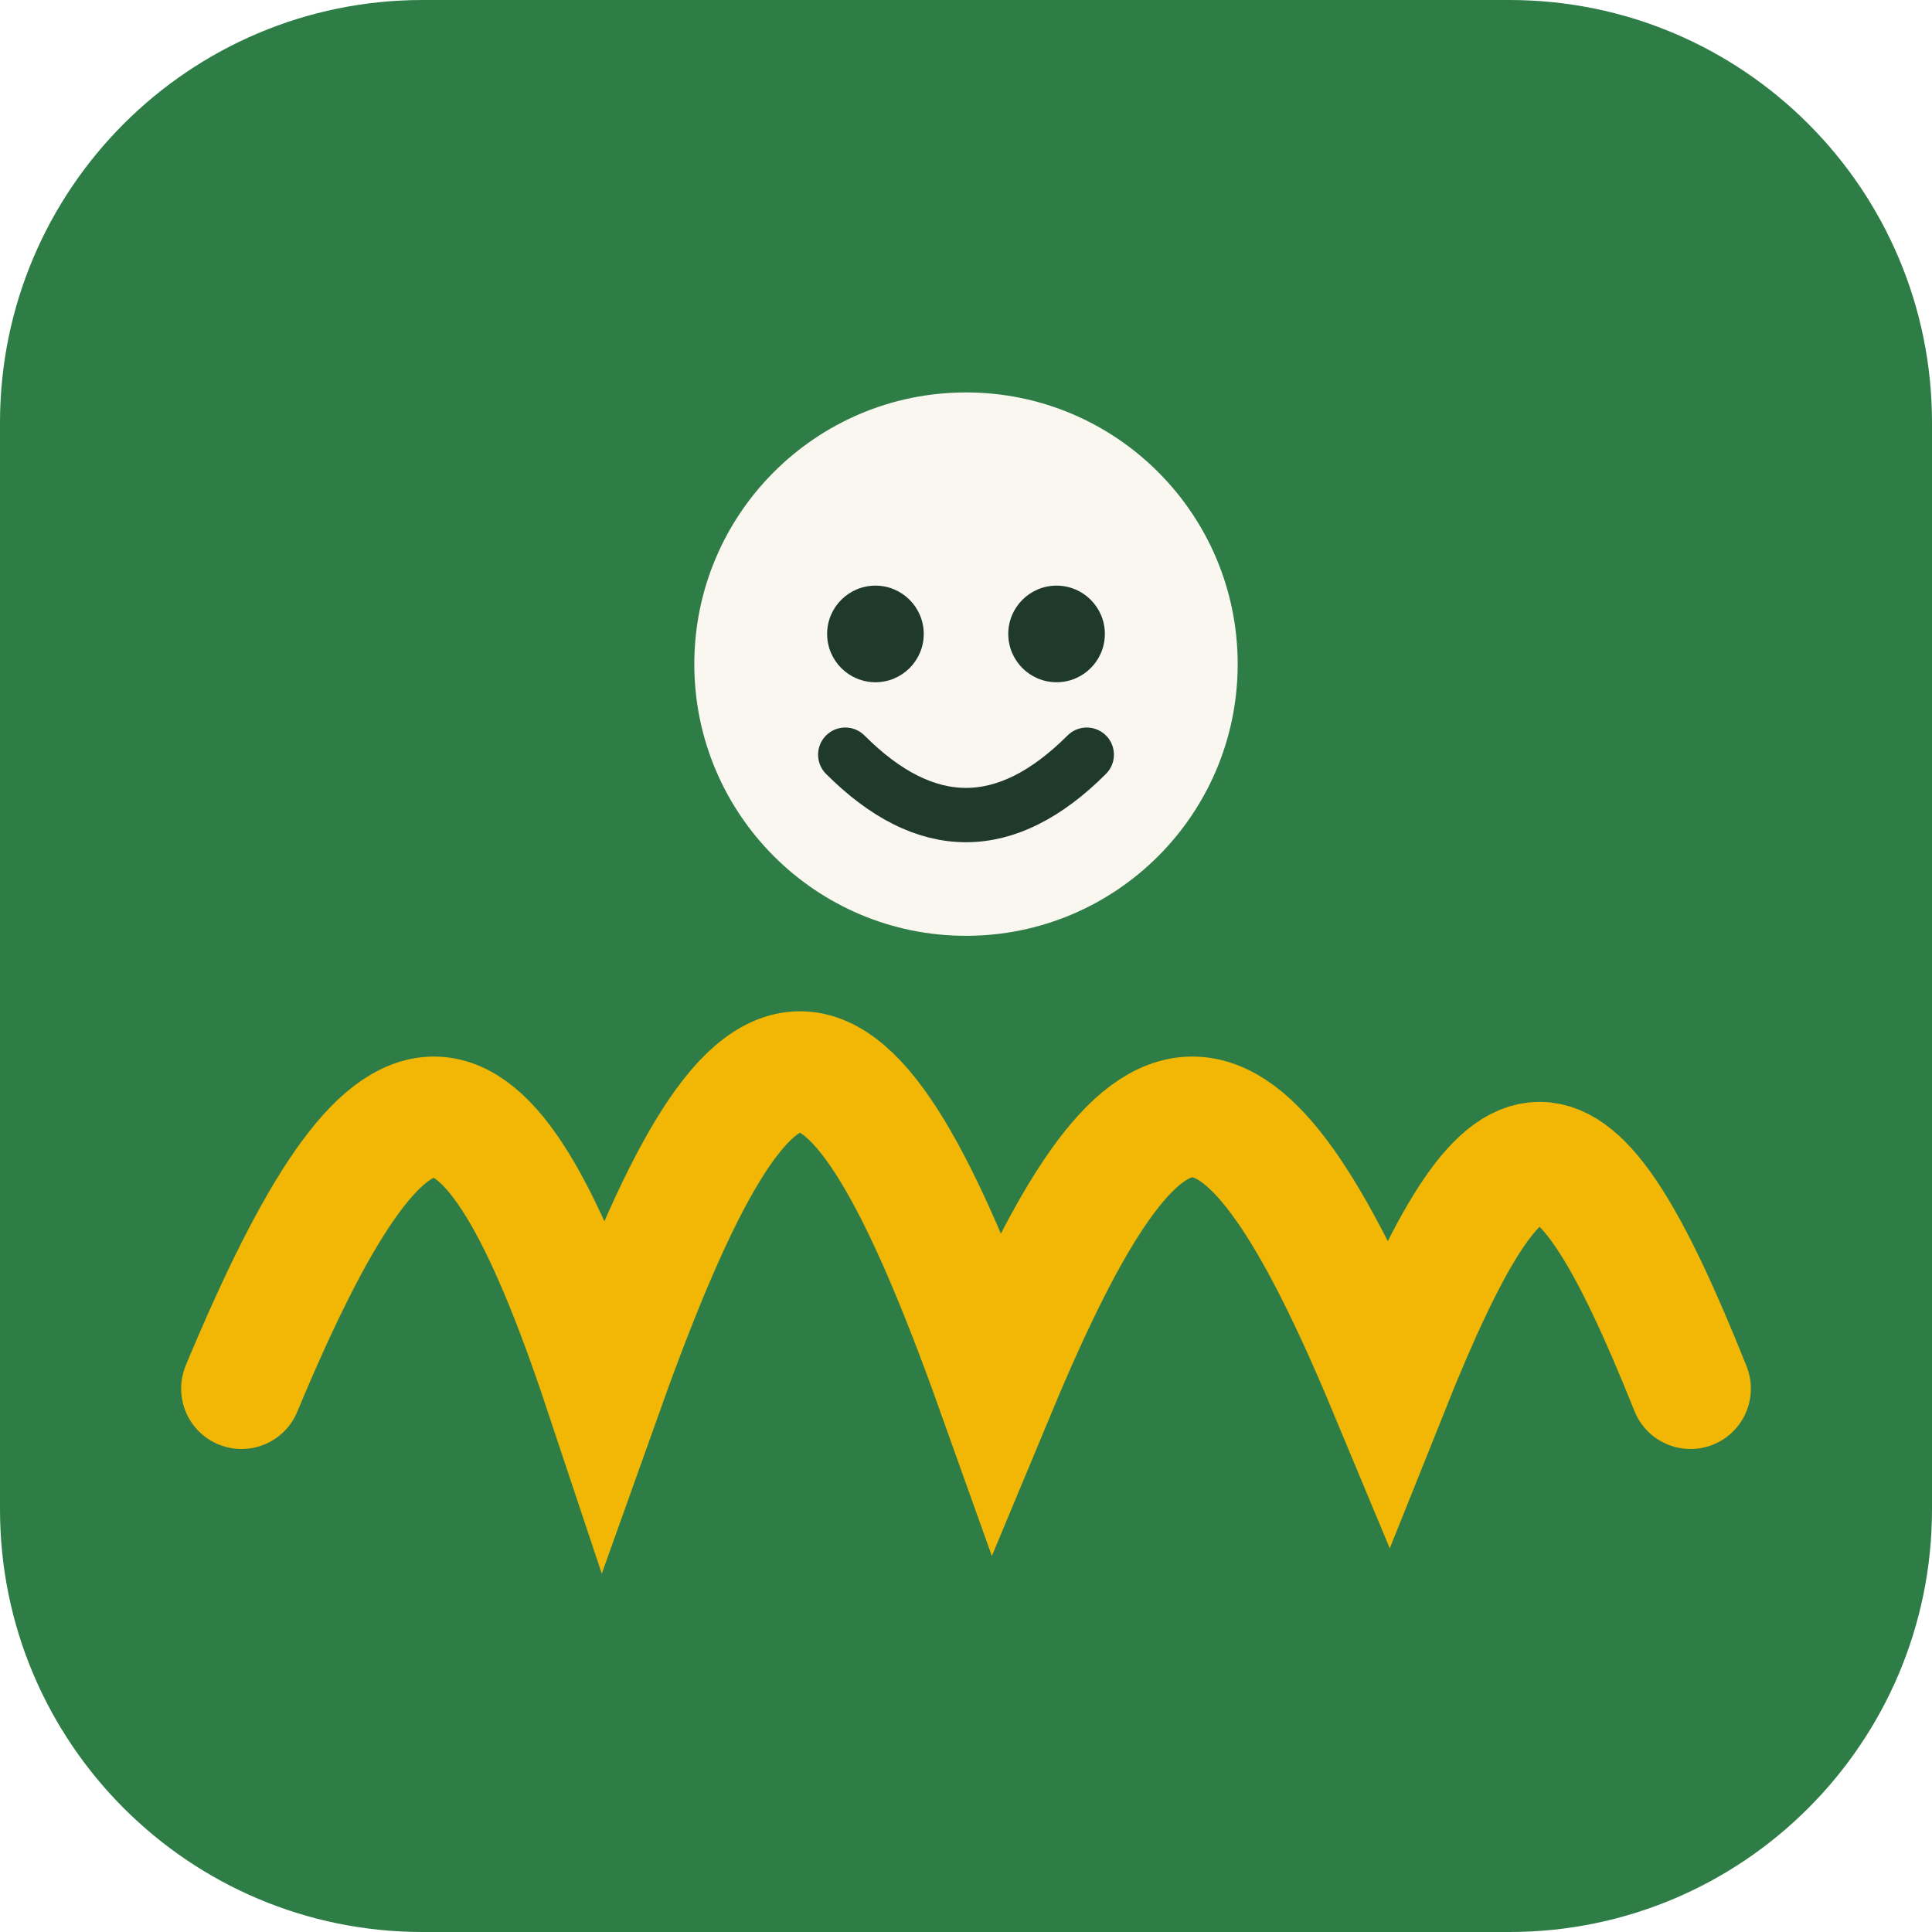
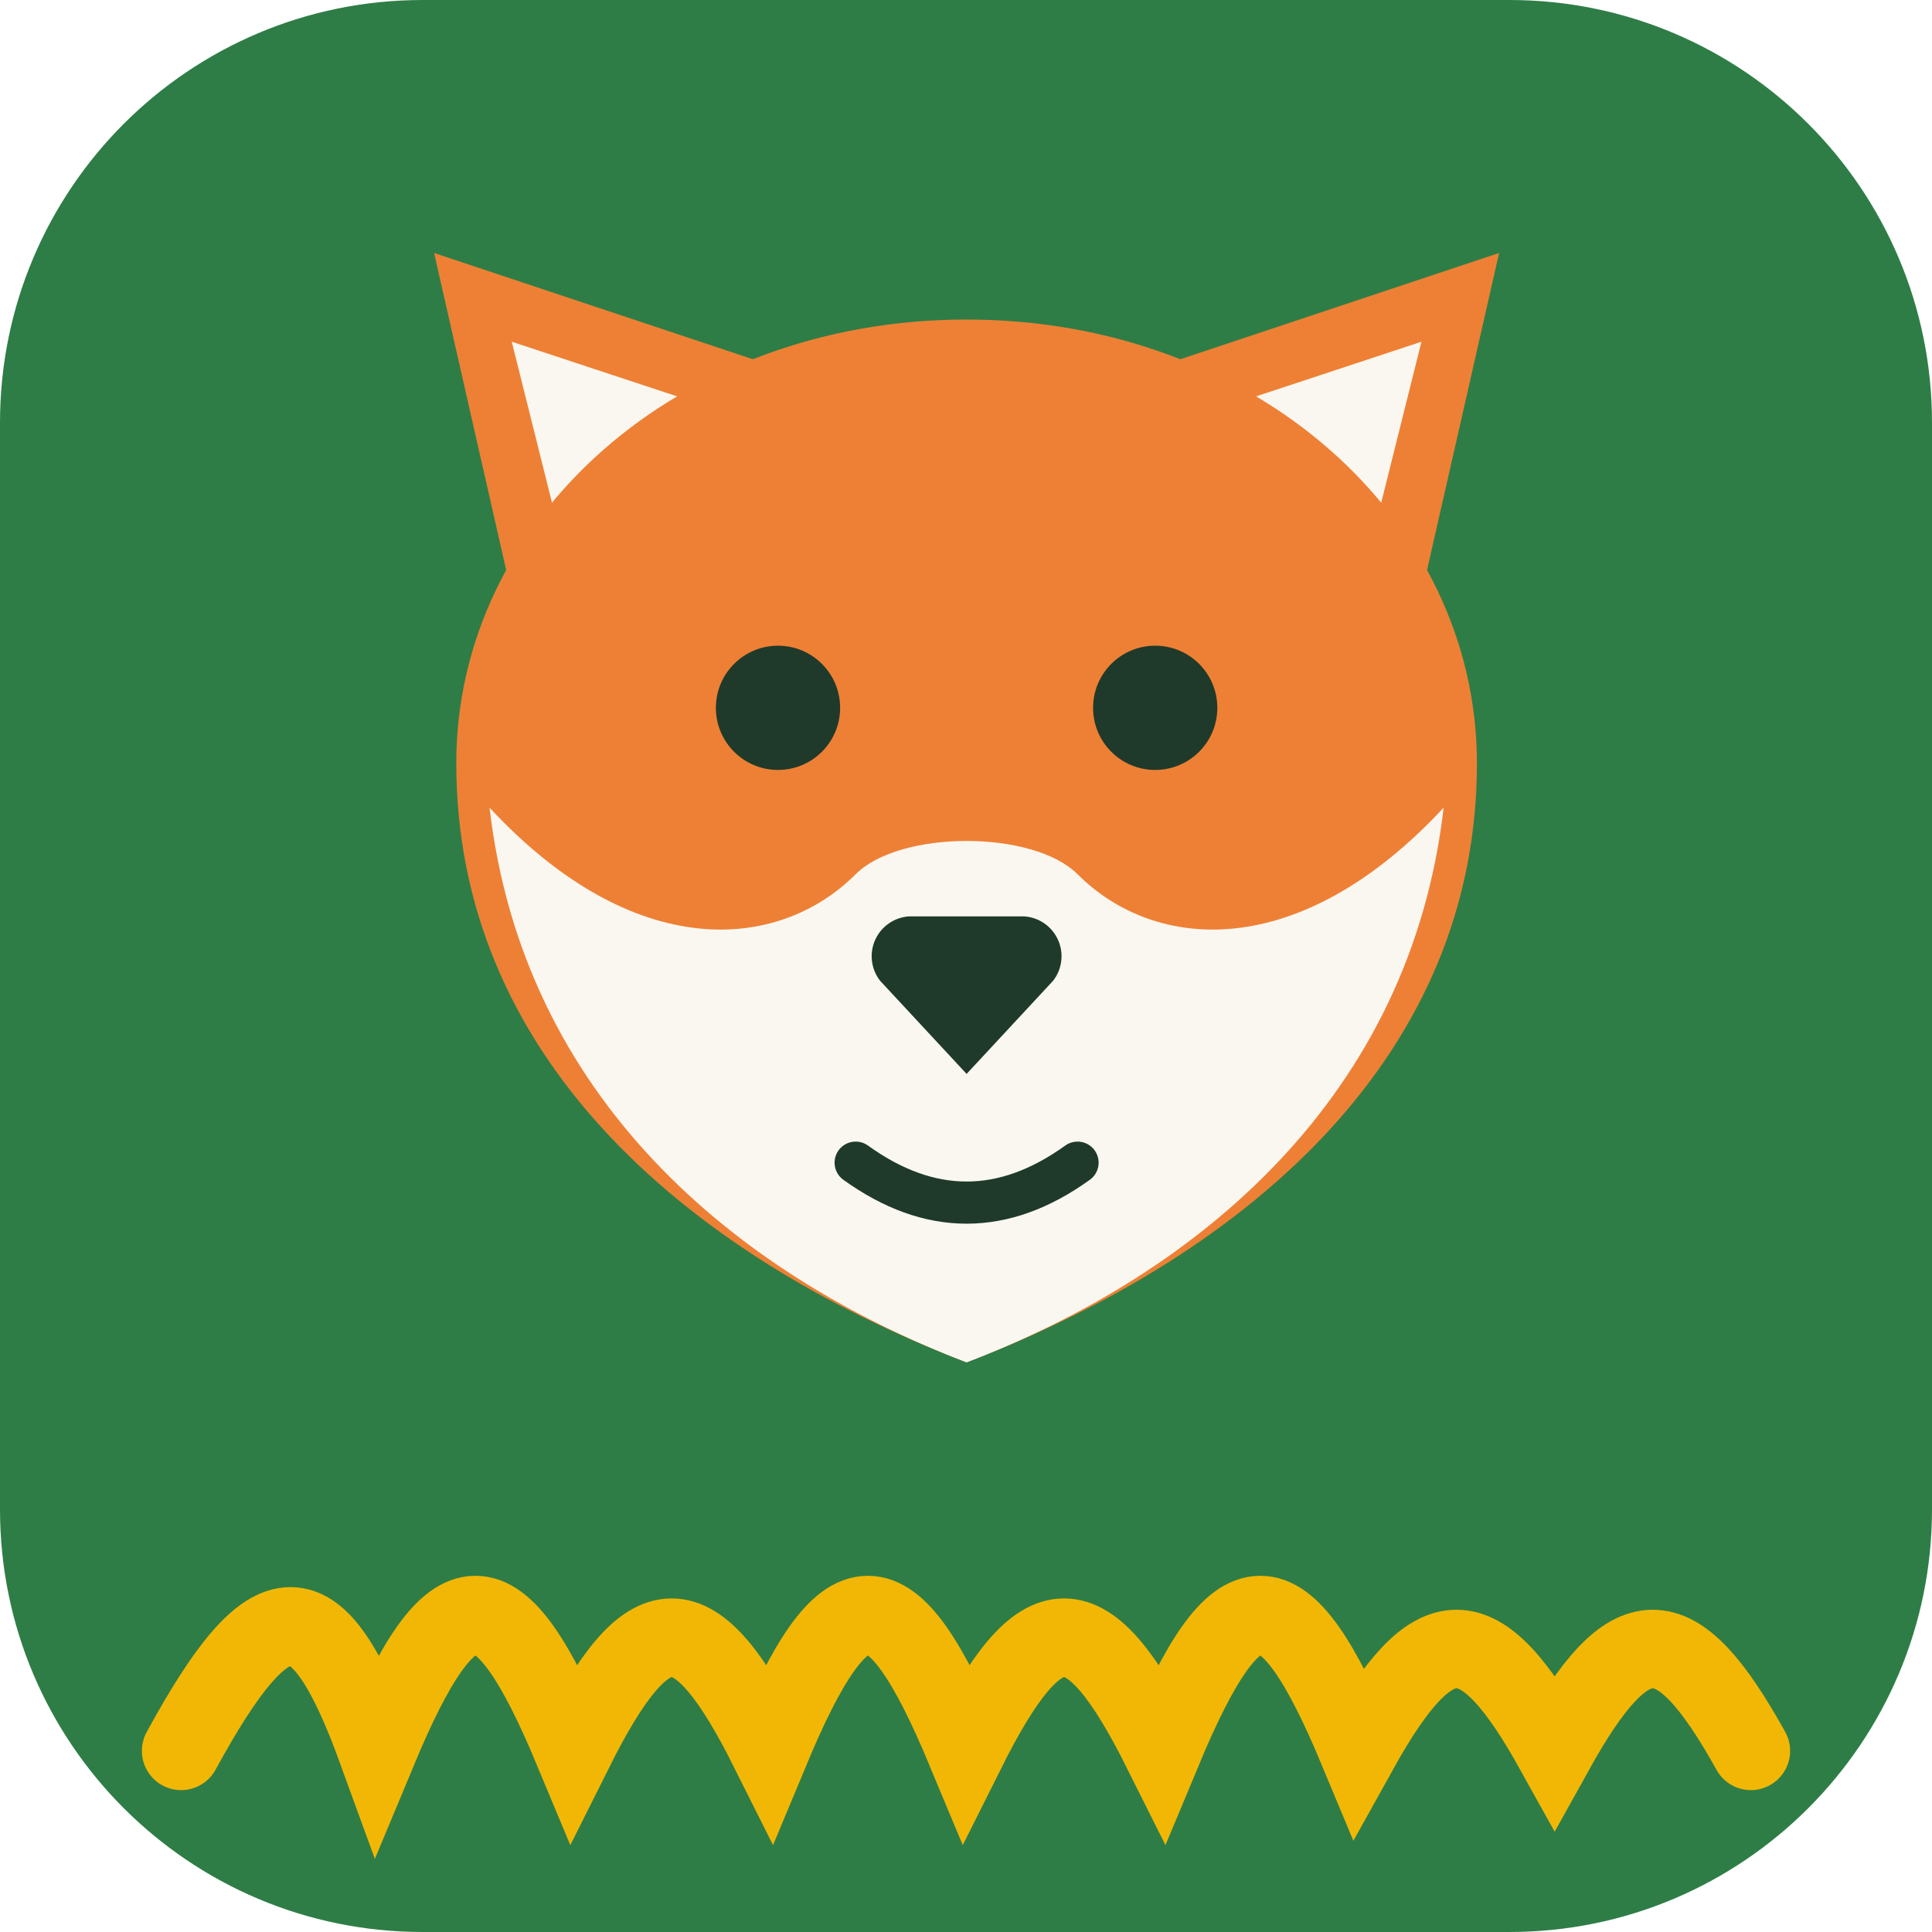
<svg xmlns="http://www.w3.org/2000/svg" viewBox="0 0 64 64">
  <rect width="64" height="64" rx="14" fill="#2E7D46" />
-   <path d="M8 46 C13 34 16 34 20 46 C25 32 28 32 33 46 C38 34 41 34 46 46 C50 36 52 36 56 46" fill="none" stroke="#F2B705" stroke-width="4" stroke-linecap="round" />
-   <circle cx="32" cy="22" r="9" fill="#FAF7F0" />
-   <circle cx="29" cy="21" r="1.6" fill="#1F3A2A" />
-   <circle cx="35" cy="21" r="1.6" fill="#1F3A2A" />
-   <path d="M28 25 q4 4 8 0" fill="none" stroke="#1F3A2A" stroke-width="1.8" stroke-linecap="round" />
+   <g transform="translate(8.5,2.5) scale(0.735)">
+     <path d="M13 30 L8 8 L29 15 Z" fill="#EE8035" />
+     <path d="M51 30 L56 8 L35 15 Z" fill="#EE8035" />
+     <path d="M14.5 24 L11.5 12 L23 15.8 Z" fill="#FAF7F0" />
+     <path d="M49.5 24 L52.5 12 L41 15.8 Z" fill="#FAF7F0" />
+     <path d="M32 11 C45 11 55 20 55 31 C55 44 45 53 32 58 C19 53 9 44 9 31 C9 20 19 11 32 11 Z" fill="#EE8035" />
+     <path d="M10.5 33 C17 40 23.5 39.5 27 36 C29 34 35 34 37 36 C40.5 39.5 47 40 53.5 33 C52 46 42.5 54 32 58 C21.5 54 12 46 10.5 33 Z" fill="#FAF7F0" />
+     <circle cx="23.5" cy="28.5" r="2.8" fill="#1F3A2A" />
+     <circle cx="40.5" cy="28.5" r="2.8" fill="#1F3A2A" />
+     <path d="M32 45 L28.1 40.8 A1.8 1.8 0 0 1 29.4 37.9 L34.6 37.9 A1.8 1.8 0 0 1 35.9 40.8 Z" fill="#1F3A2A" />
+     <path d="M27 49 q5 3.6 10 0" fill="none" stroke="#1F3A2A" stroke-width="1.9" stroke-linecap="round" />
+   </g>
+   <path d="M6 58 C9 52.5 10.5 52.5 12.5 58 C15 52 16.5 52 19 58 C21.5 53 23 53 25.5 58 C28 52 29.5 52 32 58 C34.5 53 36 53 38.5 58 C41 52 42.5 52 45 58 C47.5 53.5 49 53.5 51.5 58 C54 53.5 55.5 53.5 58 58" fill="none" stroke="#F2B705" stroke-width="2.6" stroke-linecap="round" />
</svg>
